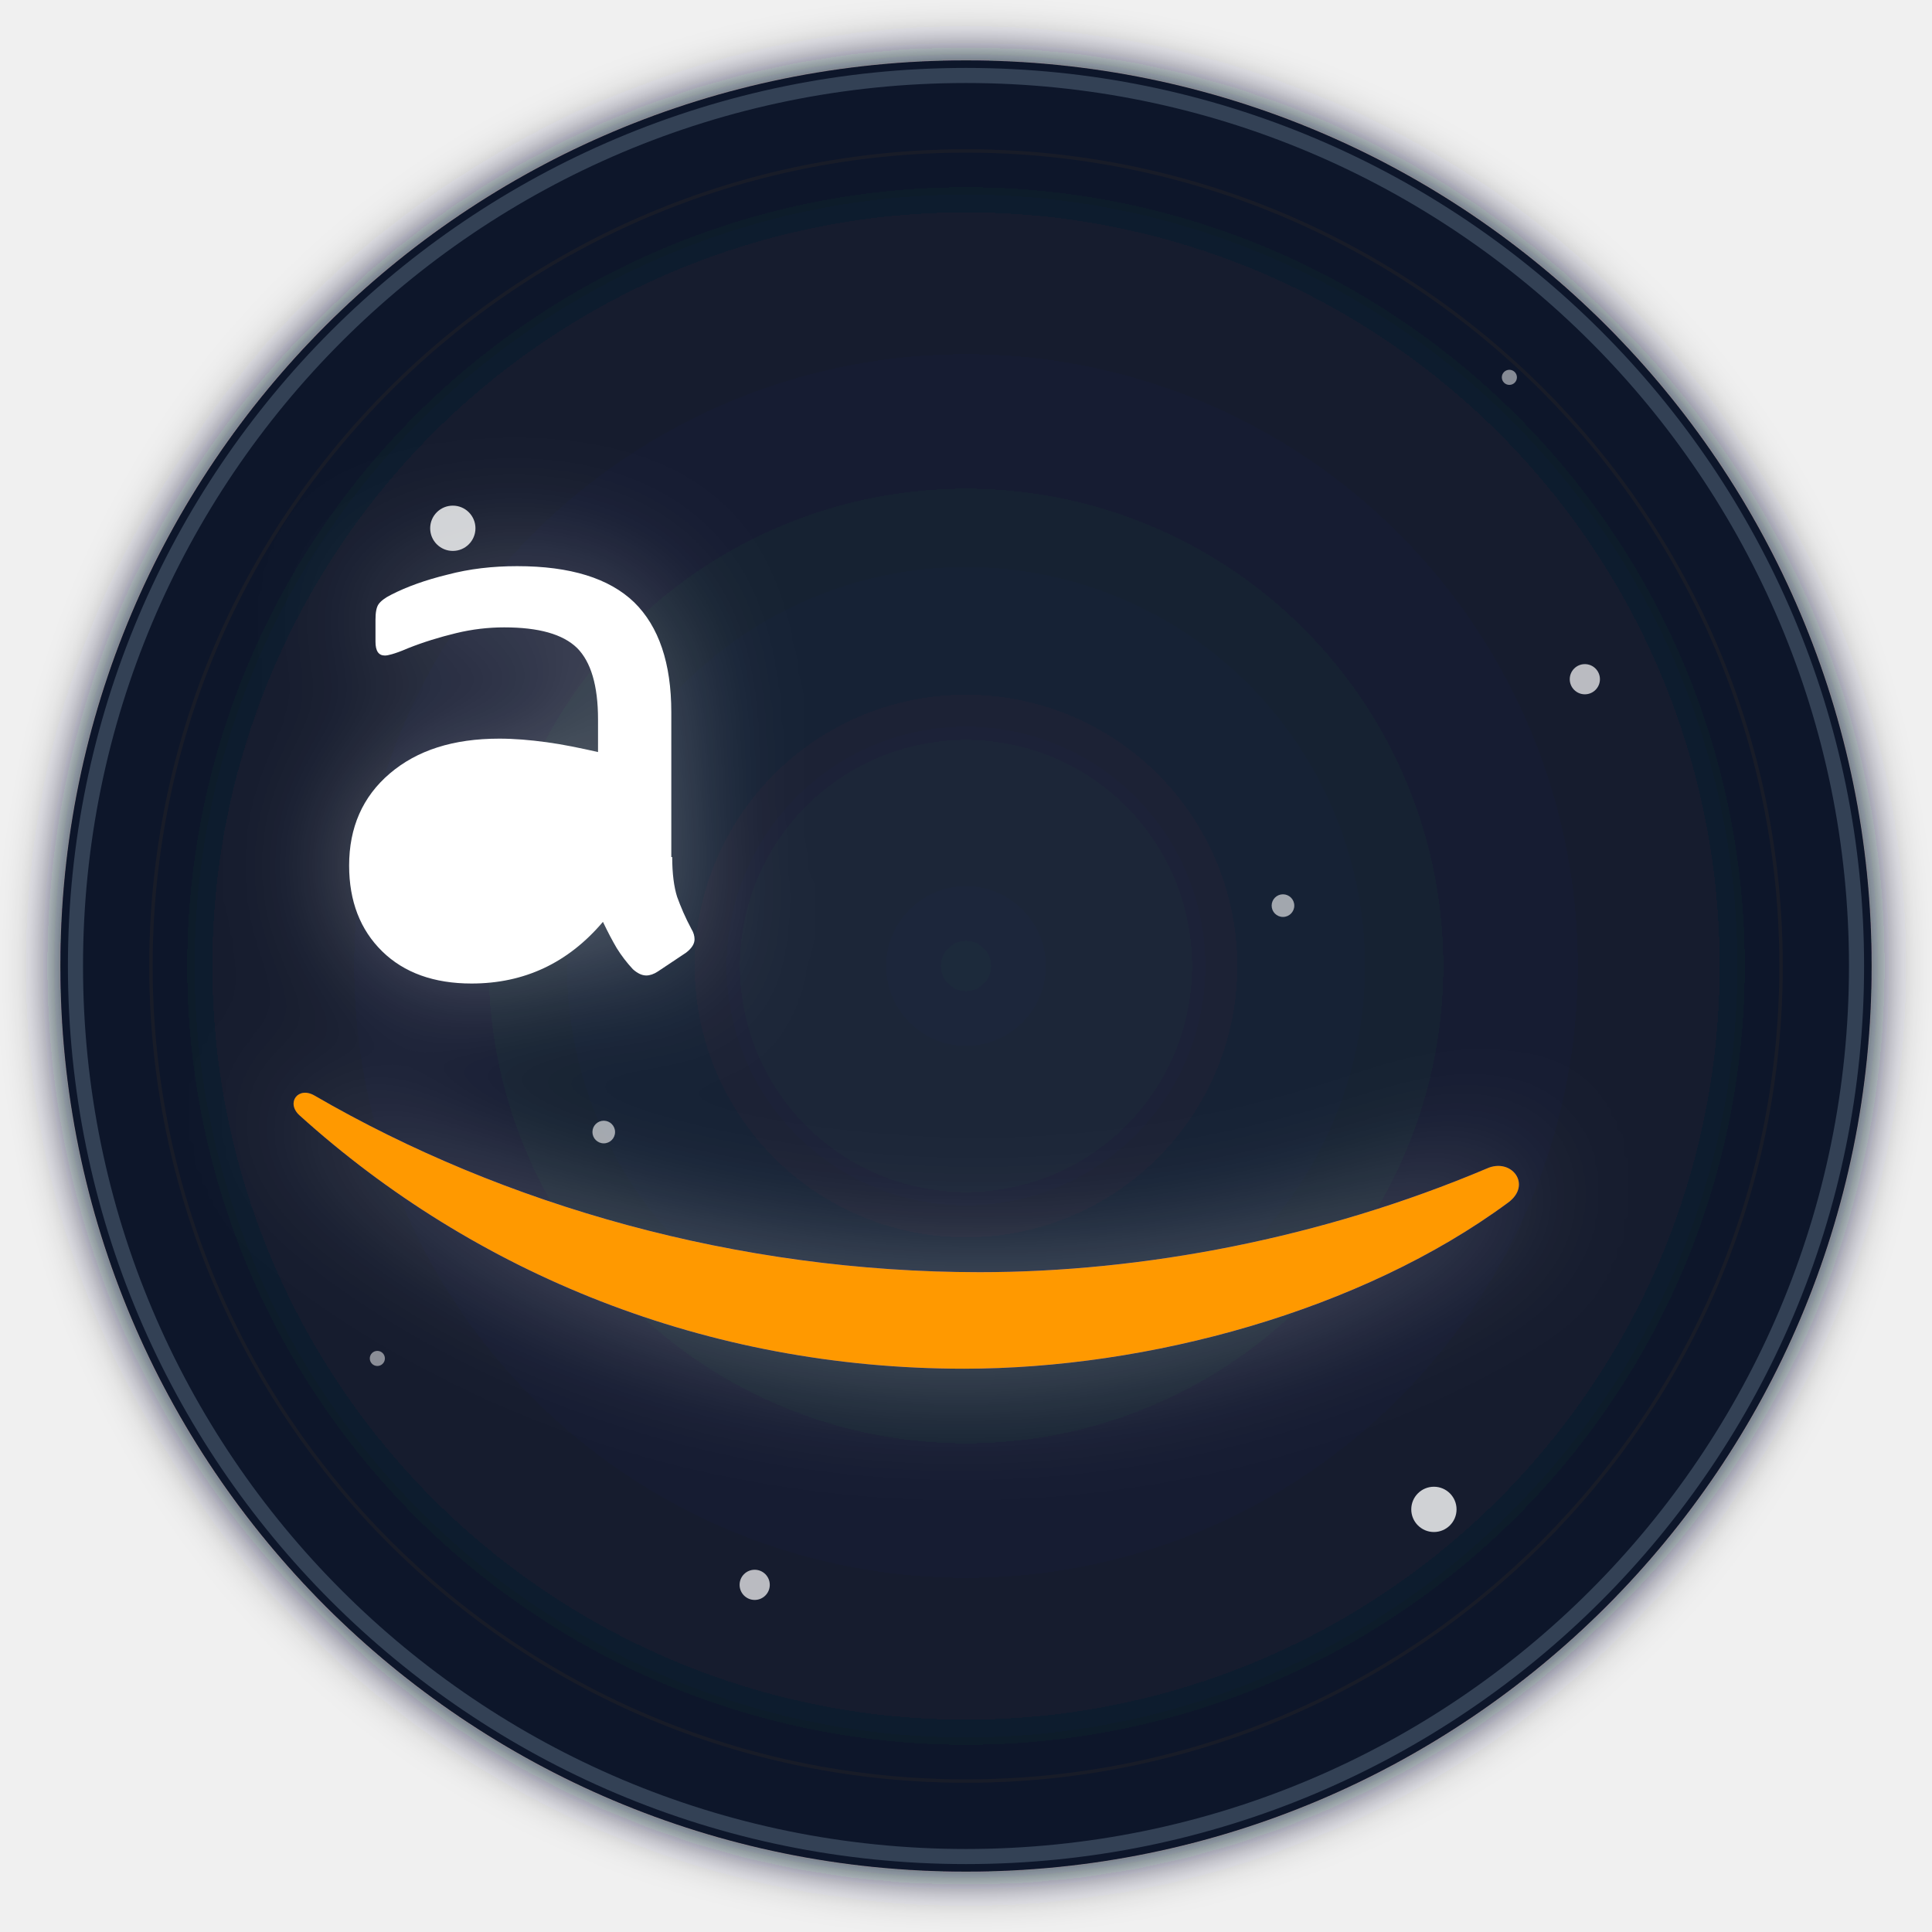
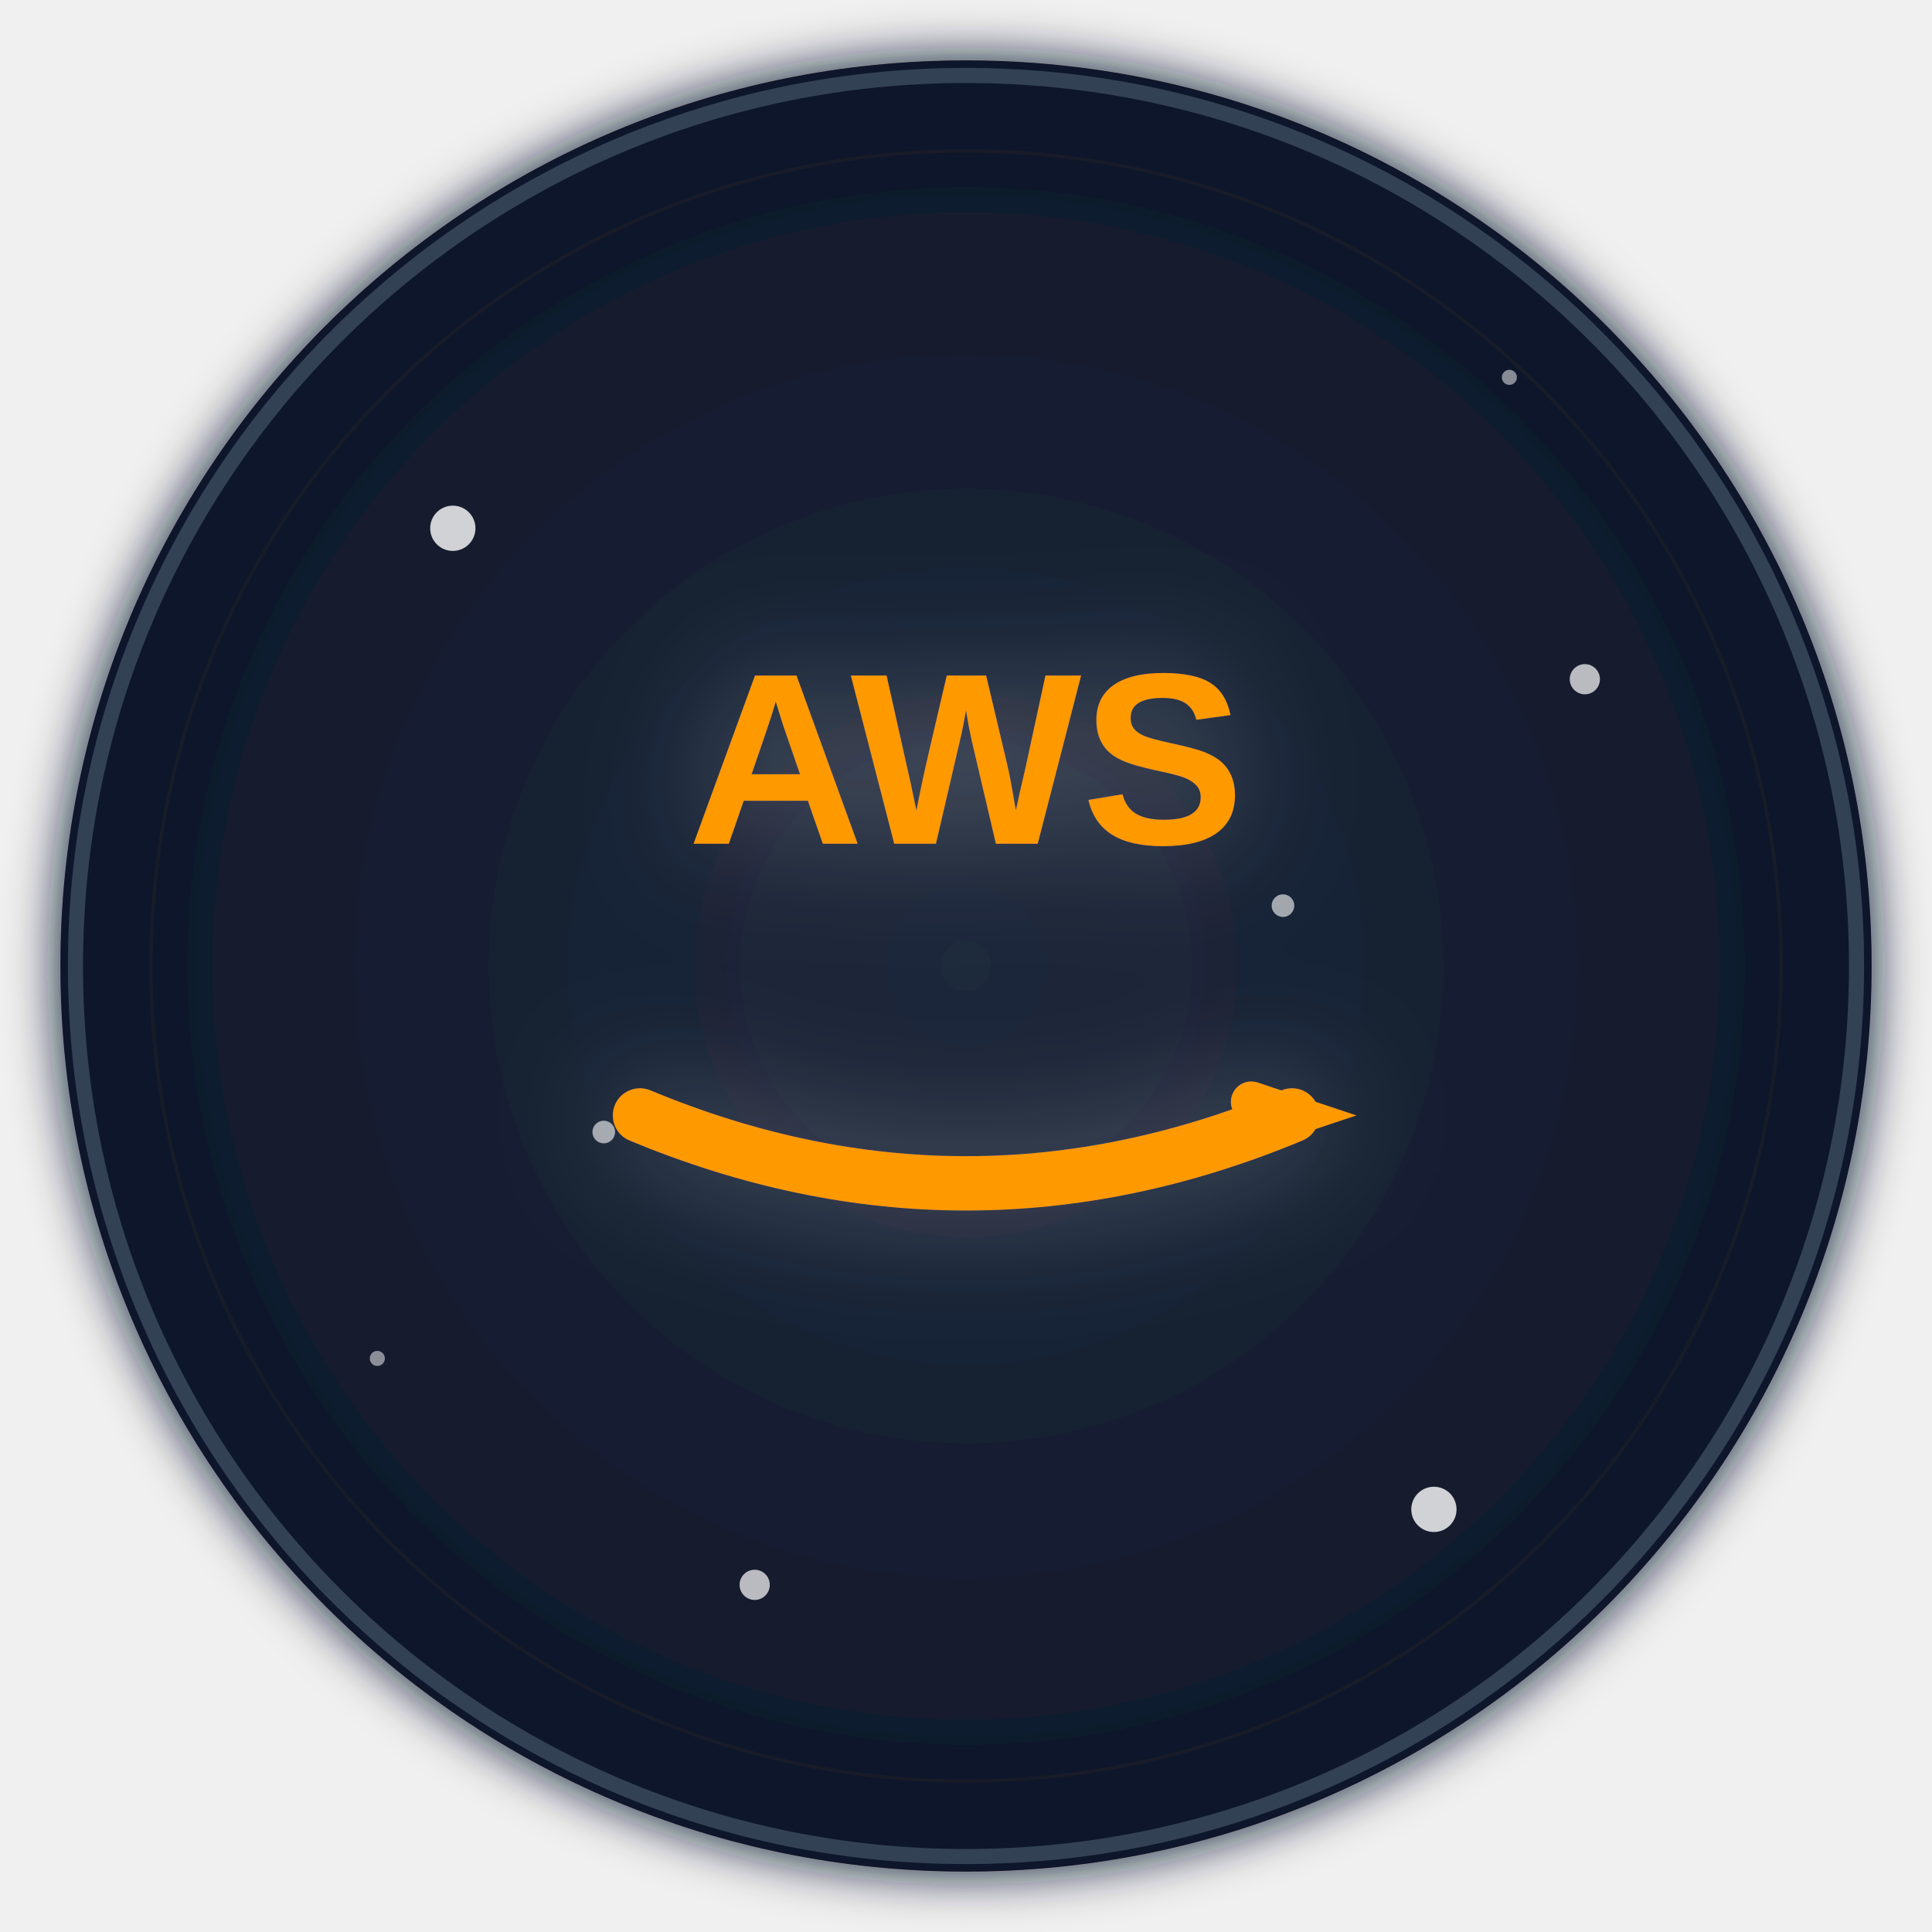
<svg xmlns="http://www.w3.org/2000/svg" width="256" height="256" viewBox="0 0 256 256" fill="none">
  <defs>
    <radialGradient id="grad1" cx="50%" cy="50%" r="50%" fx="50%" fy="50%">
      <stop offset="0%" style="stop-color:#1e293b;stop-opacity:1" />
      <stop offset="100%" style="stop-color:#0f172a;stop-opacity:1" />
    </radialGradient>
    <filter id="glow">
      <feGaussianBlur stdDeviation="3.5" result="coloredBlur" />
      <feMerge>
        <feMergeNode in="coloredBlur" />
        <feMergeNode in="SourceGraphic" />
      </feMerge>
    </filter>
  </defs>
  <circle cx="128" cy="128" r="120" fill="url(#grad1)" filter="url(#glow)" />
  <circle cx="128" cy="128" r="118" fill="transparent" stroke="#334155" stroke-width="2" />
  <circle cx="60" cy="70" r="3" fill="white" opacity="0.8" />
  <circle cx="190" cy="200" r="3" fill="white" opacity="0.8" />
  <circle cx="100" cy="210" r="2" fill="white" opacity="0.7" />
  <circle cx="210" cy="90" r="2" fill="white" opacity="0.7" />
  <circle cx="80" cy="150" r="1.5" fill="white" opacity="0.6" />
  <circle cx="170" cy="120" r="1.5" fill="white" opacity="0.6" />
  <circle cx="50" cy="180" r="1" fill="white" opacity="0.5" />
  <circle cx="200" cy="50" r="1" fill="white" opacity="0.5" />
  <g style="filter: drop-shadow(0 0 8px rgba(255, 255, 255, 0.3));">
    <g transform="translate(128, 128) scale(0.9) translate(-128, -128)">
-       <path fill="#fff" d="M84.745 111.961C84.745 114.395 85.008 116.368 85.468 117.816C85.995 119.263 86.653 120.842 87.574 122.553C87.903 123.079 88.034 123.605 88.034 124.066C88.034 124.724 87.639 125.382 86.784 126.039L82.639 128.803C82.047 129.197 81.455 129.395 80.929 129.395C80.271 129.395 79.613 129.066 78.955 128.474C78.034 127.487 77.245 126.434 76.587 125.382C75.929 124.263 75.271 123.013 74.547 121.5C69.416 127.553 62.968 130.579 55.205 130.579C49.679 130.579 45.271 129 42.047 125.842C38.824 122.684 37.179 118.474 37.179 113.211C37.179 107.618 39.153 103.079 43.166 99.658C47.179 96.237 52.508 94.526 59.284 94.526C61.521 94.526 63.824 94.724 66.258 95.053C68.692 95.382 71.192 95.908 73.824 96.5V91.697C73.824 86.697 72.771 83.21 70.732 81.171C68.626 79.132 65.074 78.145 60.008 78.145C57.705 78.145 55.337 78.408 52.903 79C50.468 79.592 48.1 80.316 45.797 81.237C44.745 81.697 43.955 81.96 43.495 82.092C43.034 82.224 42.705 82.29 42.442 82.29C41.521 82.29 41.06 81.632 41.06 80.25V77.026C41.06 75.974 41.192 75.184 41.521 74.724C41.85 74.263 42.442 73.803 43.363 73.342C45.666 72.158 48.429 71.171 51.653 70.382C54.876 69.526 58.297 69.132 61.916 69.132C69.745 69.132 75.468 70.908 79.153 74.46C82.771 78.013 84.613 83.408 84.613 90.645V111.961H84.745Z" />
-       <path fill="#FF9900" d="M207.837 162.816C186.192 178.803 154.745 187.29 127.705 187.29C89.811 187.29 55.666 173.276 29.876 149.987C27.837 148.145 29.679 145.645 32.113 147.092C60.008 163.276 94.416 173.079 130.008 173.079C154.021 173.079 180.403 168.079 204.679 157.816C208.297 156.171 211.389 160.184 207.837 162.816Z" />
+       <text x="128" y="110" font-family="Arial, sans-serif" font-size="36" font-weight="bold" fill="#FF9900" text-anchor="middle">AWS</text>
+       <path d="M80 150 Q128 170 176 150" stroke="#FF9900" stroke-width="8" fill="none" stroke-linecap="round" />
+       <path d="M170 148 L176 150 L170 152" stroke="#FF9900" stroke-width="6" fill="none" stroke-linecap="round" />
      <circle cx="128" cy="128" r="120" fill="none" stroke="#FF9900" stroke-width="0.5" opacity="0.05" />
    </g>
  </g>
</svg>
